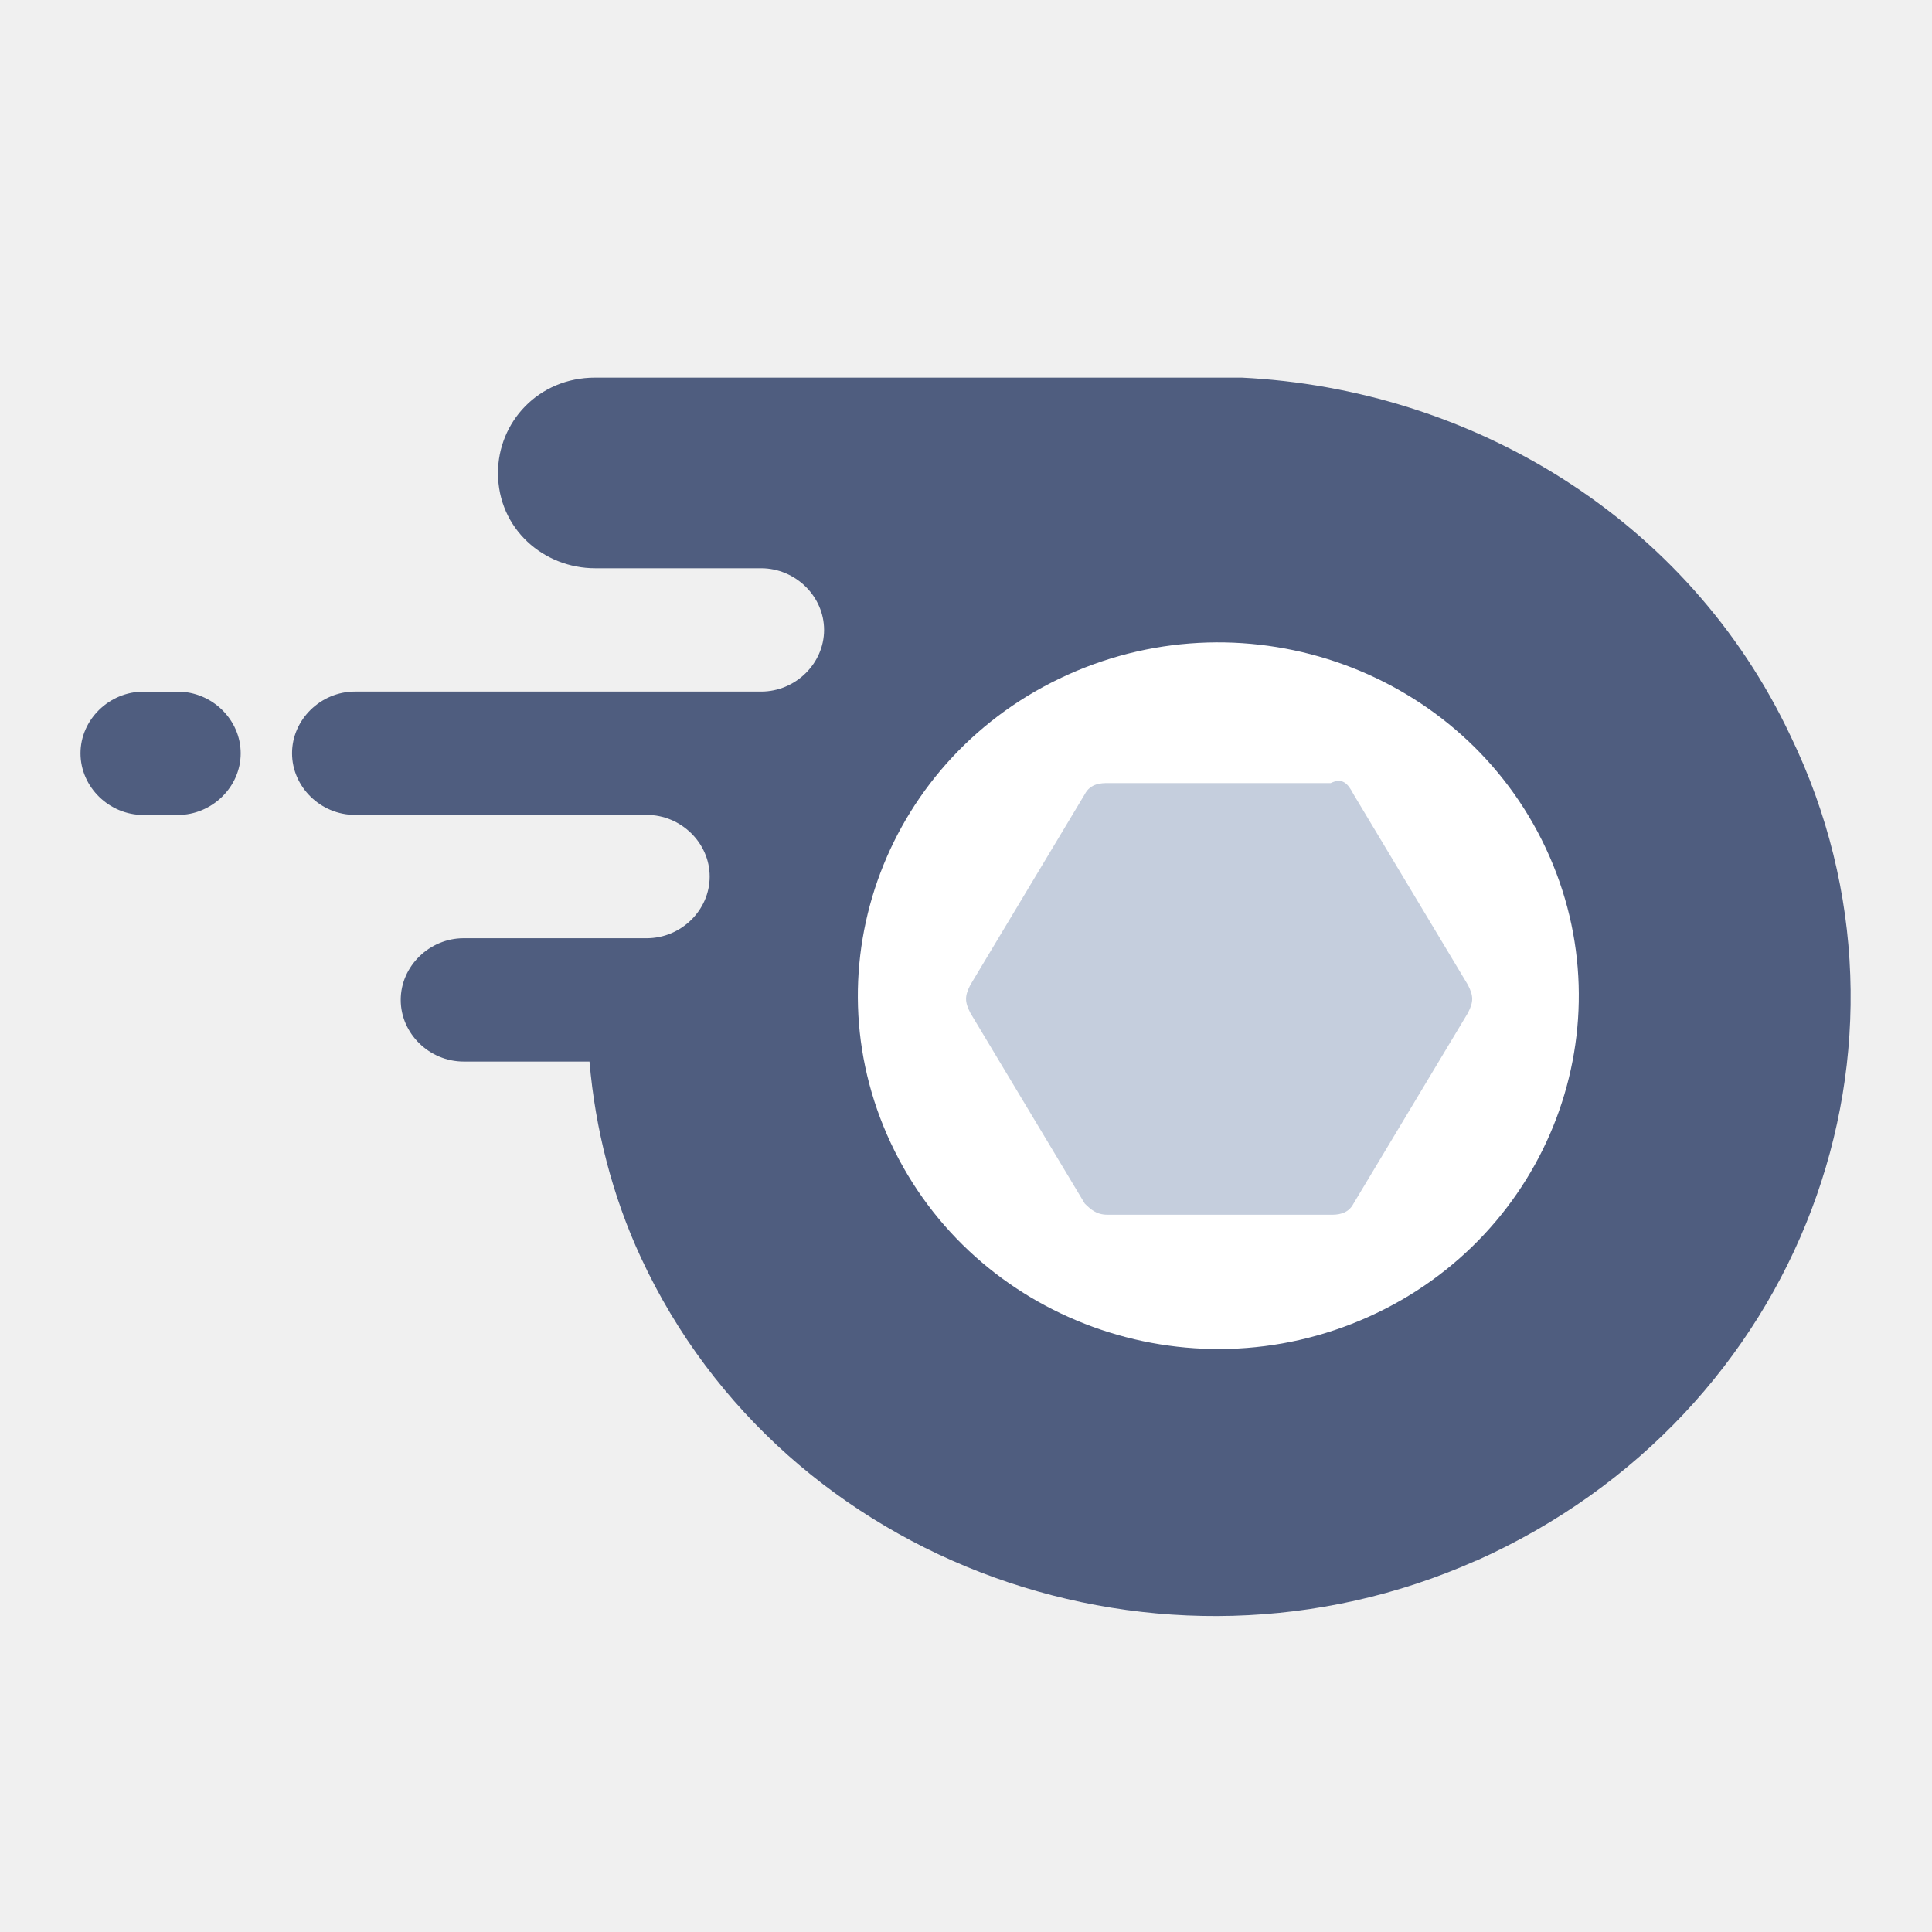
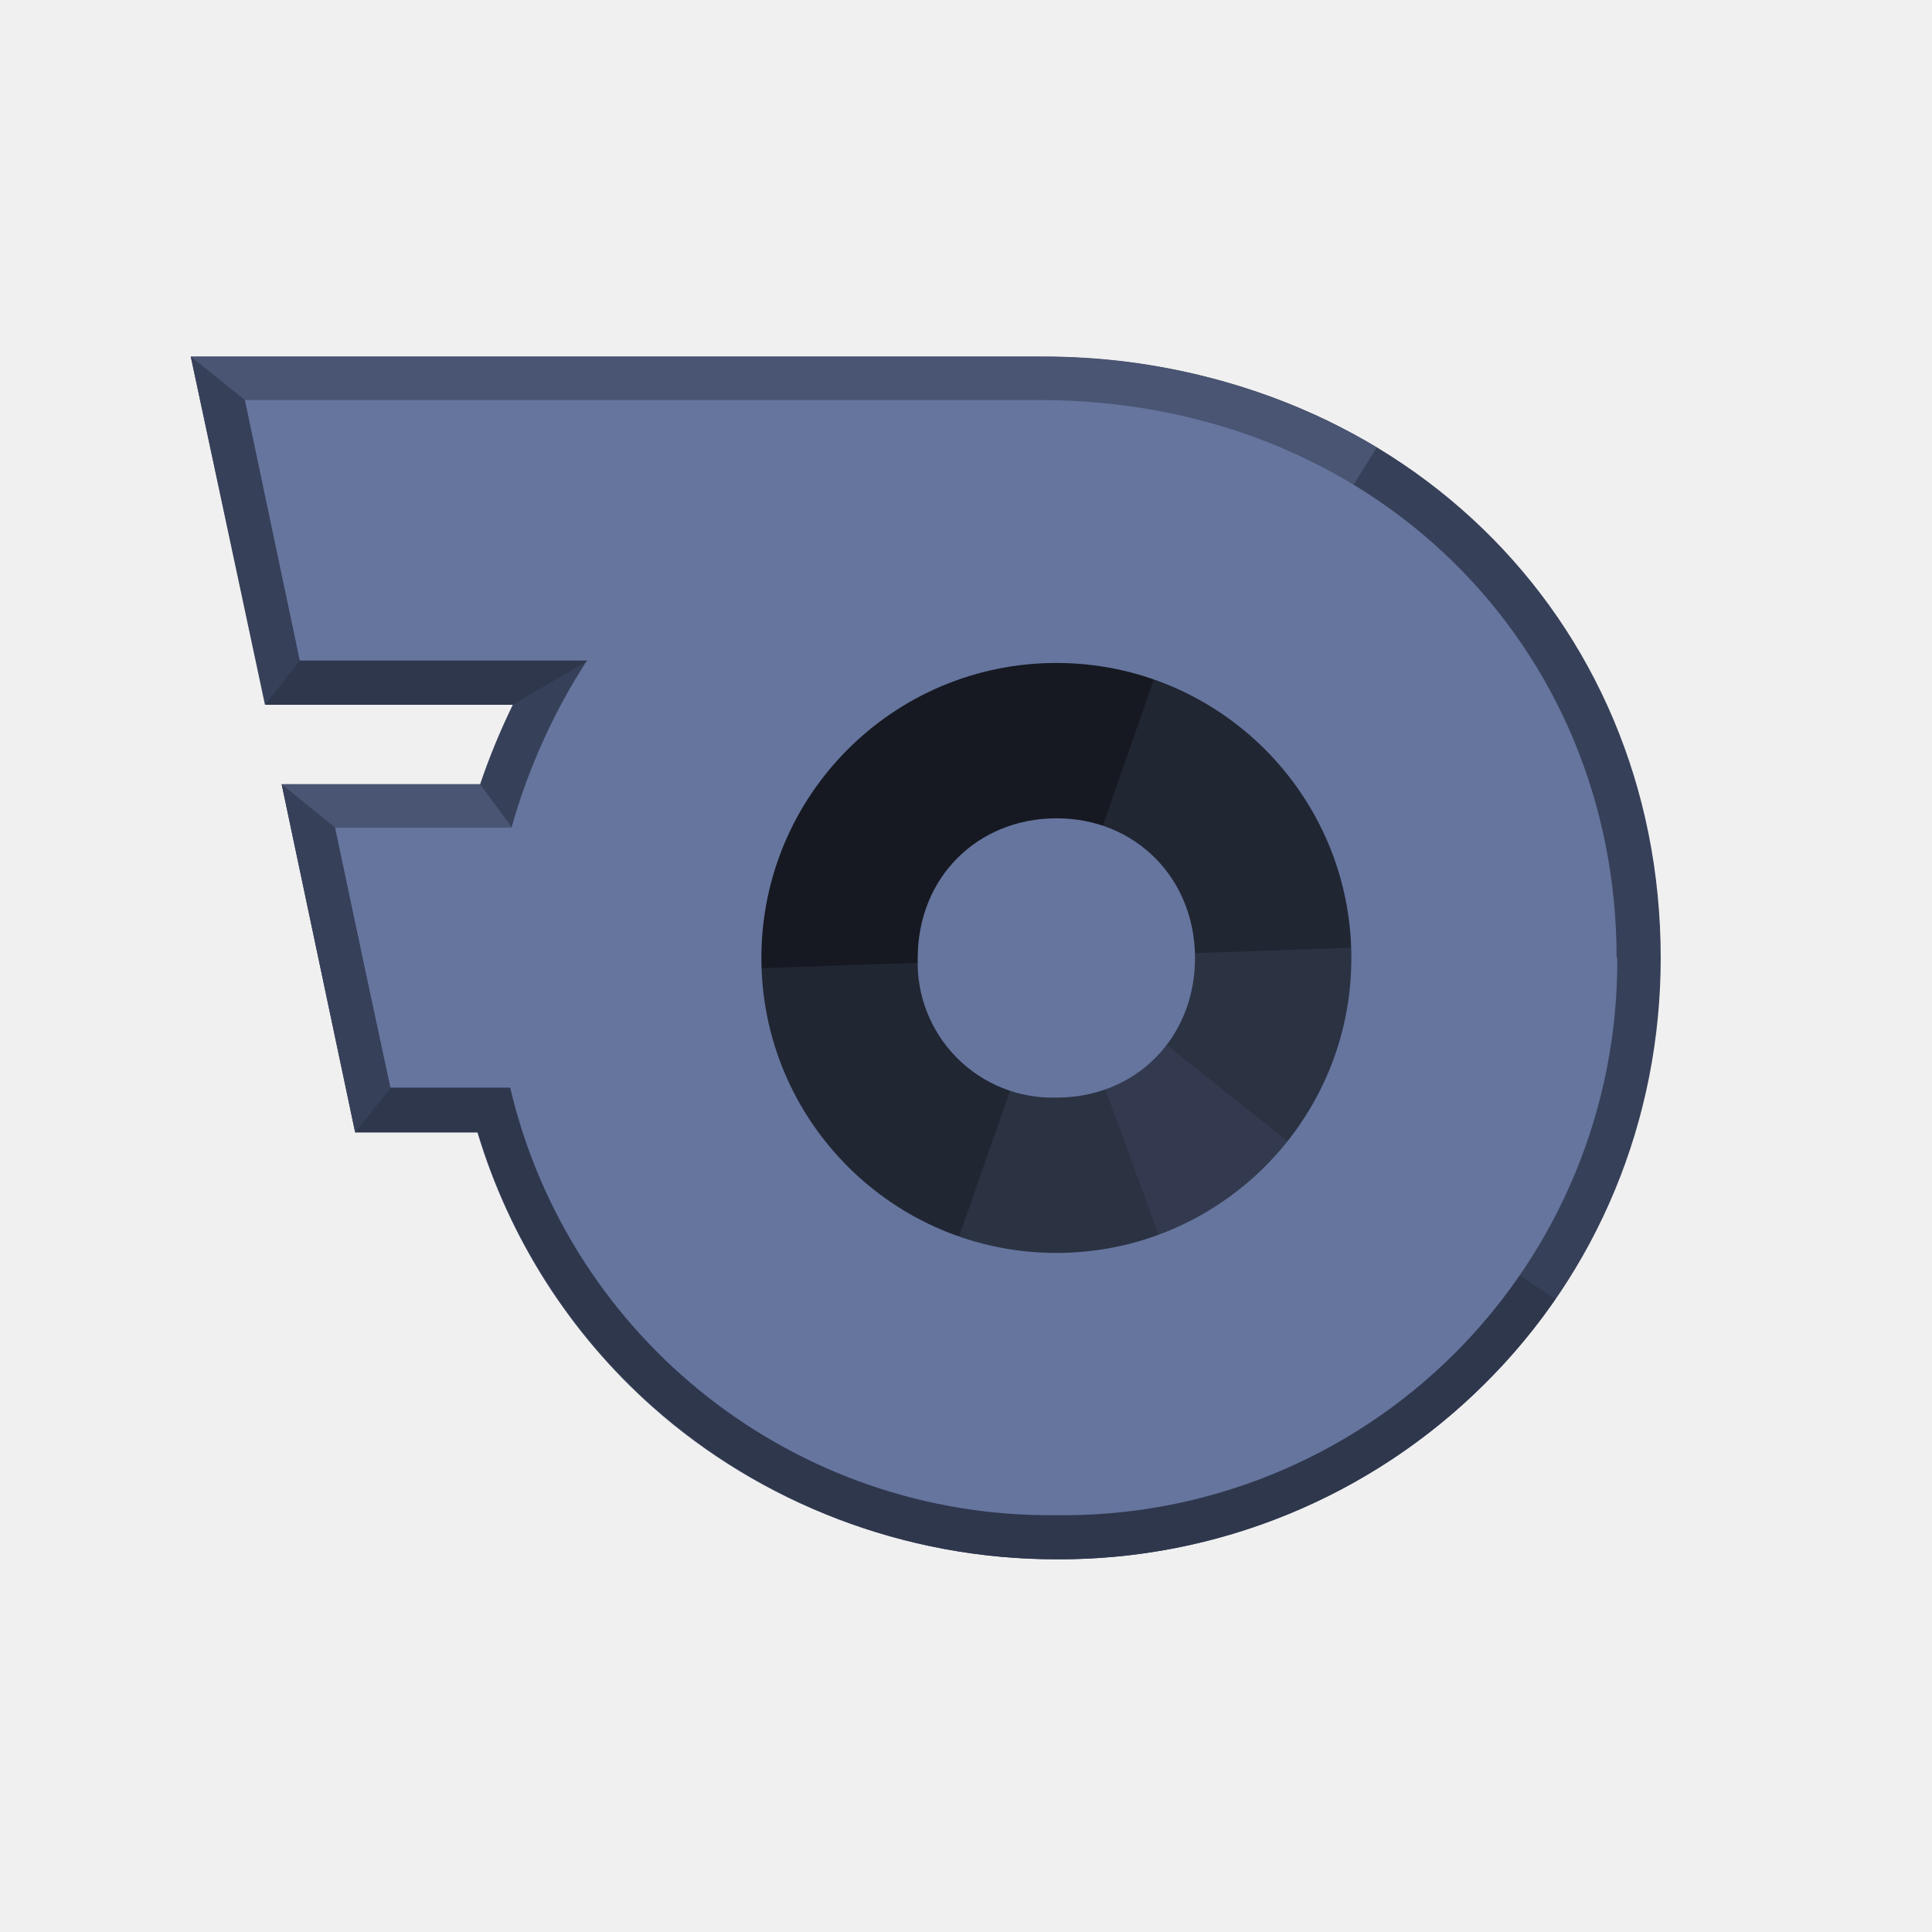
- <svg xmlns="http://www.w3.org/2000/svg" height="140" viewBox="0 0 24 24" width="140">
-   <circle cx="15" cy="12" fill="#fff" r="6" />
-   <path clip-rule="evenodd" d="m2.208 10.124c.426 0 .782-.348.782-.766 0-.418-.355-.766-.782-.766h-.426c-.426 0-.782.348-.782.766 0 .418.355.766.782.766zm16.13 9.264c4.05-1.811 5.756-6.408 3.908-10.239-1.279-2.717-3.979-4.319-6.822-4.458h-8.03c-.711 0-1.208.557-1.208 1.184 0 .696.569 1.184 1.208 1.184h2.061c.426 0 .782.348.782.766 0 .418-.355.766-.782.766h-5.045c-.426 0-.782.348-.782.766 0 .418.355.766.782.766h3.624c.426 0 .782.348.782.766 0 .418-.355.766-.782.766h-2.274c-.426 0-.782.348-.782.766 0 .418.355.766.782.766h1.563c.071.836.284 1.672.64 2.438 1.777 3.831 6.466 5.503 10.375 3.761zm-7.272-5.188c-1.032-2.203-.047-4.808 2.2-5.819 2.247-1.011 4.905-.046 5.937 2.157 1.032 2.203.047 4.808-2.2 5.819-2.247 1.011-4.905.046-5.937-2.157z" fill="#4f5d7f" fill-rule="evenodd" />
-   <path d="m16.814 9.867 1.421 2.368c.071.139.071.209 0 .348l-1.421 2.368c-.071.139-.213.139-.284.139h-2.771c-.142 0-.213-.07-.284-.139l-1.421-2.368c-.071-.139-.071-.209 0-.348l1.421-2.368c.071-.139.213-.139.284-.139h2.771c.142-.07.213 0 .284.139z" fill="#c5cedd" />
+ <svg xmlns="http://www.w3.org/2000/svg" width="140" height="140" viewBox="0 0 24 24" fill="none">
+   <g transform="translate(1.54, 1.94) scale(0.83)">
+     <path fill="#374059" d="M23 12c0 2.42-.94 4.7-2.64 6.38a9.02 9.02 0 0 1-6.4 2.62c-2.3 0-4.44-.85-6.05-2.28a8.93 8.93 0 0 1-2.62-4.11H3.46L2.36 9.4h2.97c.14-.41.3-.8.49-1.19h-3.7L1 3h12.7C19 3 23 6.87 23 12Z" />
+     <path fill="#4A5573" d="m17.5 6.37 1.25-2.01A9.71 9.71 0 0 0 13.71 3H1l4.12 3.37H17.5Z" />
+     <path fill="#2F374D" d="m21.42 17.11-2.08-1.42-5.38 2.55-8.18-4.3h-1.8l-.52.67H5.3a8.93 8.93 0 0 0 2.62 4.1A9.07 9.07 0 0 0 13.96 21a9.02 9.02 0 0 0 7.46-3.89Z" />
+     <path fill="#212633" d="M13.96 17.27A5.23 5.23 0 0 0 19.14 12c0-2.9-2.32-5.27-5.18-5.27A5.23 5.23 0 0 0 8.76 12c0 2.9 2.33 5.27 5.2 5.27Z" />
+     <path fill="#161921" d="M15.69 7.04A5.23 5.23 0 0 0 8.77 12v.18l5.19-.18 1.73-4.96Z" />
+     <path fill="#2B3242" d="m19.14 11.82-5.18.18-1.74 4.96A5.23 5.23 0 0 0 19.14 12v-.18Z" />
+     <path fill="#333A4F" d="M17.4 14.73 13.97 12l1.52 4.16.73.58a5.21 5.21 0 0 0 1.52-1.13l-.32-.88Z" />
+     <path fill="#65759E" d="M16.03 12c0 1.2-.89 2.09-2.07 2.09A2.02 2.02 0 0 1 11.88 12c0-1.2.89-2.09 2.08-2.09 1.18 0 2.07.9 2.07 2.09Zm6.32 0a8.29 8.29 0 0 1-8.4 8.34 8.3 8.3 0 0 1-8.17-6.4h-1.8l-.82-3.89H5.8c.25-.89.64-1.75 1.13-2.5h-4.3l-.83-3.9h11.9c5.02 0 8.64 3.7 8.64 8.35Zm-3.98 0a4.41 4.41 0 1 0-8.83 0 4.41 4.41 0 1 0 8.83 0Z" />
+     <path fill="#374059" d="m2.35 9.4.8.65.84 3.9-.53.66-1.1-5.21Z" />
+     <path fill="#4A5573" d="M2.35 9.4h2.98l.48.65H3.16l-.8-.65Z" />
+     <path fill="#2F374C" d="m2.11 8.21.52-.66h4.31l-1.12.66h-3.7Z" />
+     <path fill="#374059" d="m2.11 8.21.52-.66-.82-3.9L1 3l1.11 5.21Z" />
+   </g>
</svg>
